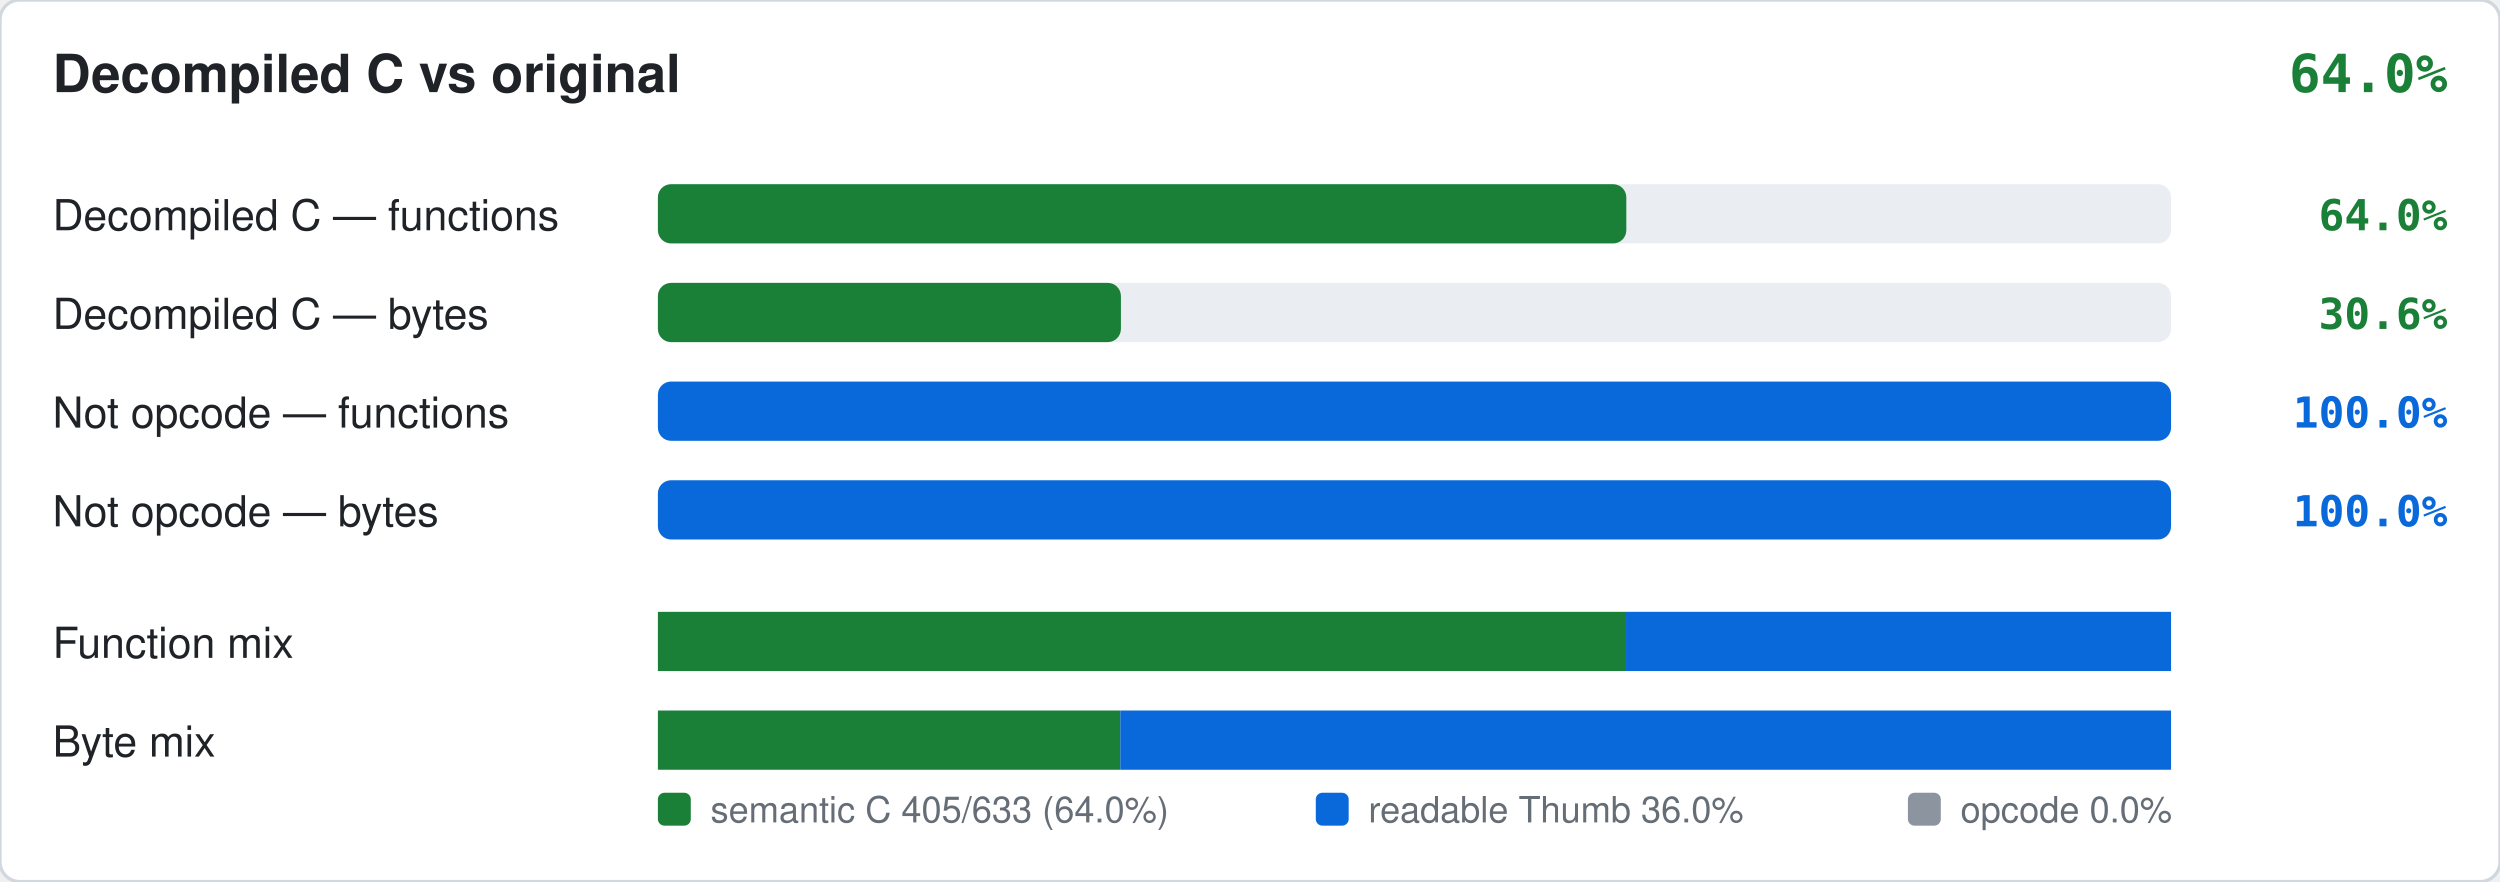
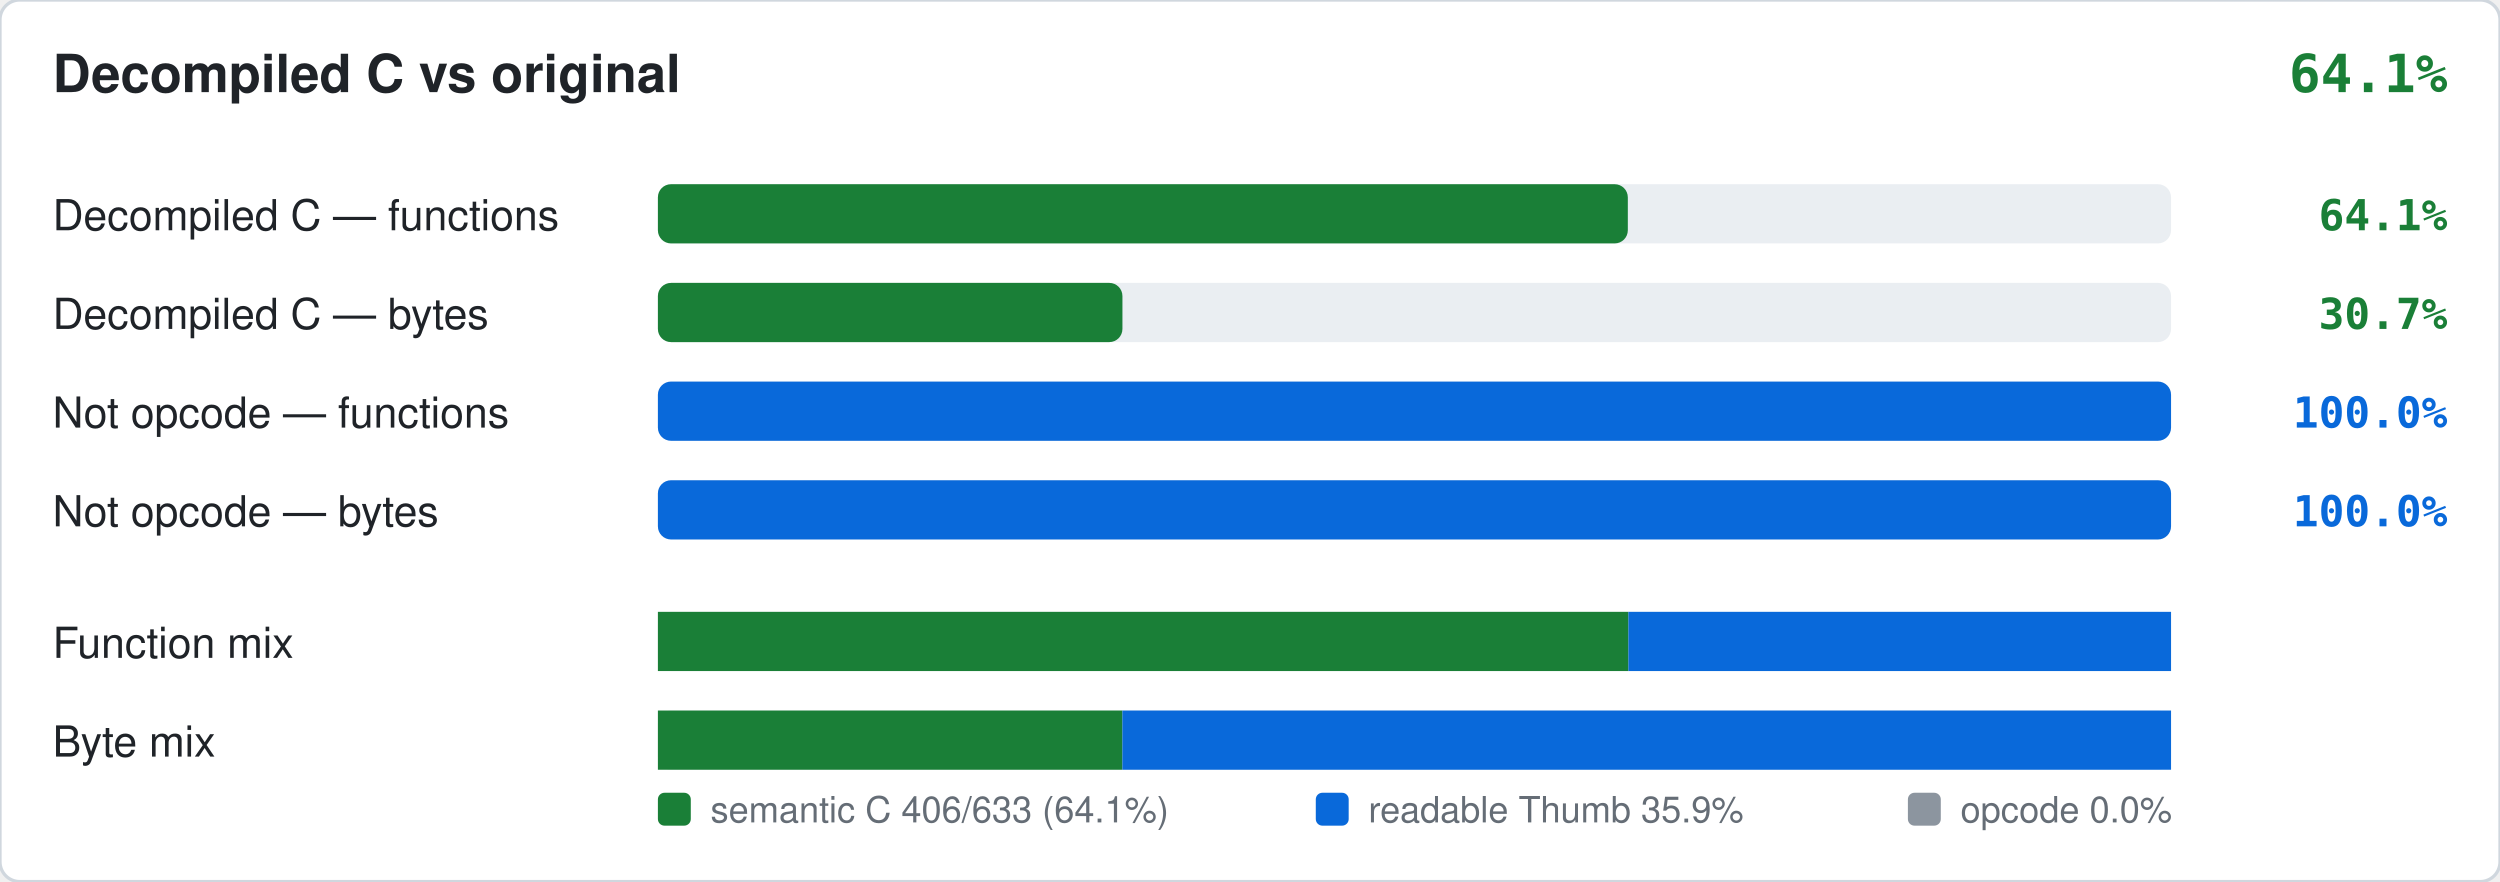
- <svg xmlns="http://www.w3.org/2000/svg" width="760" height="268" viewBox="0 0 760 268" role="img" aria-label="Decompiled C 64.0% functions, 30.6% bytes (405/633, 27,588/90,272)">
+ <svg xmlns="http://www.w3.org/2000/svg" width="760" height="268" viewBox="0 0 760 268" role="img" aria-label="Decompiled C 64.1% functions, 30.7% bytes (406/633, 27,712/90,272)">
  <rect width="760" height="268" rx="6" fill="#ffffff" stroke="#d0d7de" />
  <text x="16" y="28" font-family="-apple-system,BlinkMacSystemFont,Segoe UI,Helvetica,Arial,sans-serif" font-size="16" font-weight="600" fill="#1f2328">Decompiled C vs original</text>
-   <text x="744" y="28" text-anchor="end" font-family="ui-monospace,SFMono-Regular,Menlo,Consolas,monospace" font-size="16" font-weight="700" fill="#1a7f37">64.0%</text>
+   <text x="744" y="28" text-anchor="end" font-family="ui-monospace,SFMono-Regular,Menlo,Consolas,monospace" font-size="16" font-weight="700" fill="#1a7f37">64.1%</text>
  <text x="16" y="70" font-family="-apple-system,BlinkMacSystemFont,Segoe UI,Helvetica,Arial,sans-serif" font-size="13" fill="#1f2328">Decompiled C — functions</text>
  <rect x="200.00" y="56.00" width="460.00" height="18.00" rx="4" fill="#eaeef2" />
-   <rect x="200.00" y="56.00" width="294.40" height="18.00" rx="4" fill="#1a7f37" />
-   <text x="744" y="70" text-anchor="end" font-family="ui-monospace,SFMono-Regular,Menlo,Consolas,monospace" font-size="13" font-weight="700" fill="#1a7f37">64.0%</text>
+   <rect x="200.00" y="56.00" width="294.86" height="18.00" rx="4" fill="#1a7f37" />
+   <text x="744" y="70" text-anchor="end" font-family="ui-monospace,SFMono-Regular,Menlo,Consolas,monospace" font-size="13" font-weight="700" fill="#1a7f37">64.1%</text>
  <text x="16" y="100" font-family="-apple-system,BlinkMacSystemFont,Segoe UI,Helvetica,Arial,sans-serif" font-size="13" fill="#1f2328">Decompiled C — bytes</text>
  <rect x="200.00" y="86.00" width="460.00" height="18.00" rx="4" fill="#eaeef2" />
-   <rect x="200.00" y="86.00" width="140.76" height="18.00" rx="4" fill="#1a7f37" />
-   <text x="744" y="100" text-anchor="end" font-family="ui-monospace,SFMono-Regular,Menlo,Consolas,monospace" font-size="13" font-weight="700" fill="#1a7f37">30.6%</text>
+   <rect x="200.00" y="86.00" width="141.22" height="18.00" rx="4" fill="#1a7f37" />
+   <text x="744" y="100" text-anchor="end" font-family="ui-monospace,SFMono-Regular,Menlo,Consolas,monospace" font-size="13" font-weight="700" fill="#1a7f37">30.7%</text>
  <text x="16" y="130" font-family="-apple-system,BlinkMacSystemFont,Segoe UI,Helvetica,Arial,sans-serif" font-size="13" fill="#1f2328">Not opcode — functions</text>
  <rect x="200.00" y="116.00" width="460.00" height="18.00" rx="4" fill="#eaeef2" />
  <rect x="200.00" y="116.00" width="460.00" height="18.00" rx="4" fill="#0969da" />
  <text x="744" y="130" text-anchor="end" font-family="ui-monospace,SFMono-Regular,Menlo,Consolas,monospace" font-size="13" font-weight="700" fill="#0969da">100.0%</text>
  <text x="16" y="160" font-family="-apple-system,BlinkMacSystemFont,Segoe UI,Helvetica,Arial,sans-serif" font-size="13" fill="#1f2328">Not opcode — bytes</text>
  <rect x="200.00" y="146.00" width="460.00" height="18.00" rx="4" fill="#eaeef2" />
  <rect x="200.00" y="146.00" width="460.00" height="18.00" rx="4" fill="#0969da" />
  <text x="744" y="160" text-anchor="end" font-family="ui-monospace,SFMono-Regular,Menlo,Consolas,monospace" font-size="13" font-weight="700" fill="#0969da">100.0%</text>
  <text x="16" y="200" font-family="-apple-system,BlinkMacSystemFont,Segoe UI,Helvetica,Arial,sans-serif" font-size="13" fill="#1f2328">Function mix</text>
  <rect x="200.00" y="186.00" width="460.00" height="18.00" rx="4" fill="#eaeef2" />
-   <rect x="200.00" y="186.00" width="294.31" height="18.00" fill="#1a7f37" />
-   <rect x="494.31" y="186.00" width="165.69" height="18.00" fill="#0969da" />
+   <rect x="200.00" y="186.00" width="295.04" height="18.00" fill="#1a7f37" />
+   <rect x="495.04" y="186.00" width="164.96" height="18.00" fill="#0969da" />
  <text x="16" y="230" font-family="-apple-system,BlinkMacSystemFont,Segoe UI,Helvetica,Arial,sans-serif" font-size="13" fill="#1f2328">Byte mix</text>
  <rect x="200.00" y="216.00" width="460.00" height="18.00" rx="4" fill="#eaeef2" />
-   <rect x="200.00" y="216.00" width="140.58" height="18.00" fill="#1a7f37" />
-   <rect x="340.58" y="216.00" width="319.42" height="18.00" fill="#0969da" />
+   <rect x="200.00" y="216.00" width="141.21" height="18.00" fill="#1a7f37" />
+   <rect x="341.21" y="216.00" width="318.79" height="18.00" fill="#0969da" />
  <rect x="200" y="241" width="10" height="10" rx="2" fill="#1a7f37" />
-   <text x="216" y="250" font-family="-apple-system,BlinkMacSystemFont,Segoe UI,Helvetica,Arial,sans-serif" font-size="11" fill="#656d76">semantic C 405/633 (64.0%)</text>
+   <text x="216" y="250" font-family="-apple-system,BlinkMacSystemFont,Segoe UI,Helvetica,Arial,sans-serif" font-size="11" fill="#656d76">semantic C 406/633 (64.1%)</text>
  <rect x="400" y="241" width="10" height="10" rx="2" fill="#0969da" />
-   <text x="416" y="250" font-family="-apple-system,BlinkMacSystemFont,Segoe UI,Helvetica,Arial,sans-serif" font-size="11" fill="#656d76">readable Thumb 36.0%</text>
+   <text x="416" y="250" font-family="-apple-system,BlinkMacSystemFont,Segoe UI,Helvetica,Arial,sans-serif" font-size="11" fill="#656d76">readable Thumb 35.9%</text>
  <rect x="580" y="241" width="10" height="10" rx="2" fill="#8c959f" />
  <text x="596" y="250" font-family="-apple-system,BlinkMacSystemFont,Segoe UI,Helvetica,Arial,sans-serif" font-size="11" fill="#656d76">opcode 0.0%</text>
</svg>
